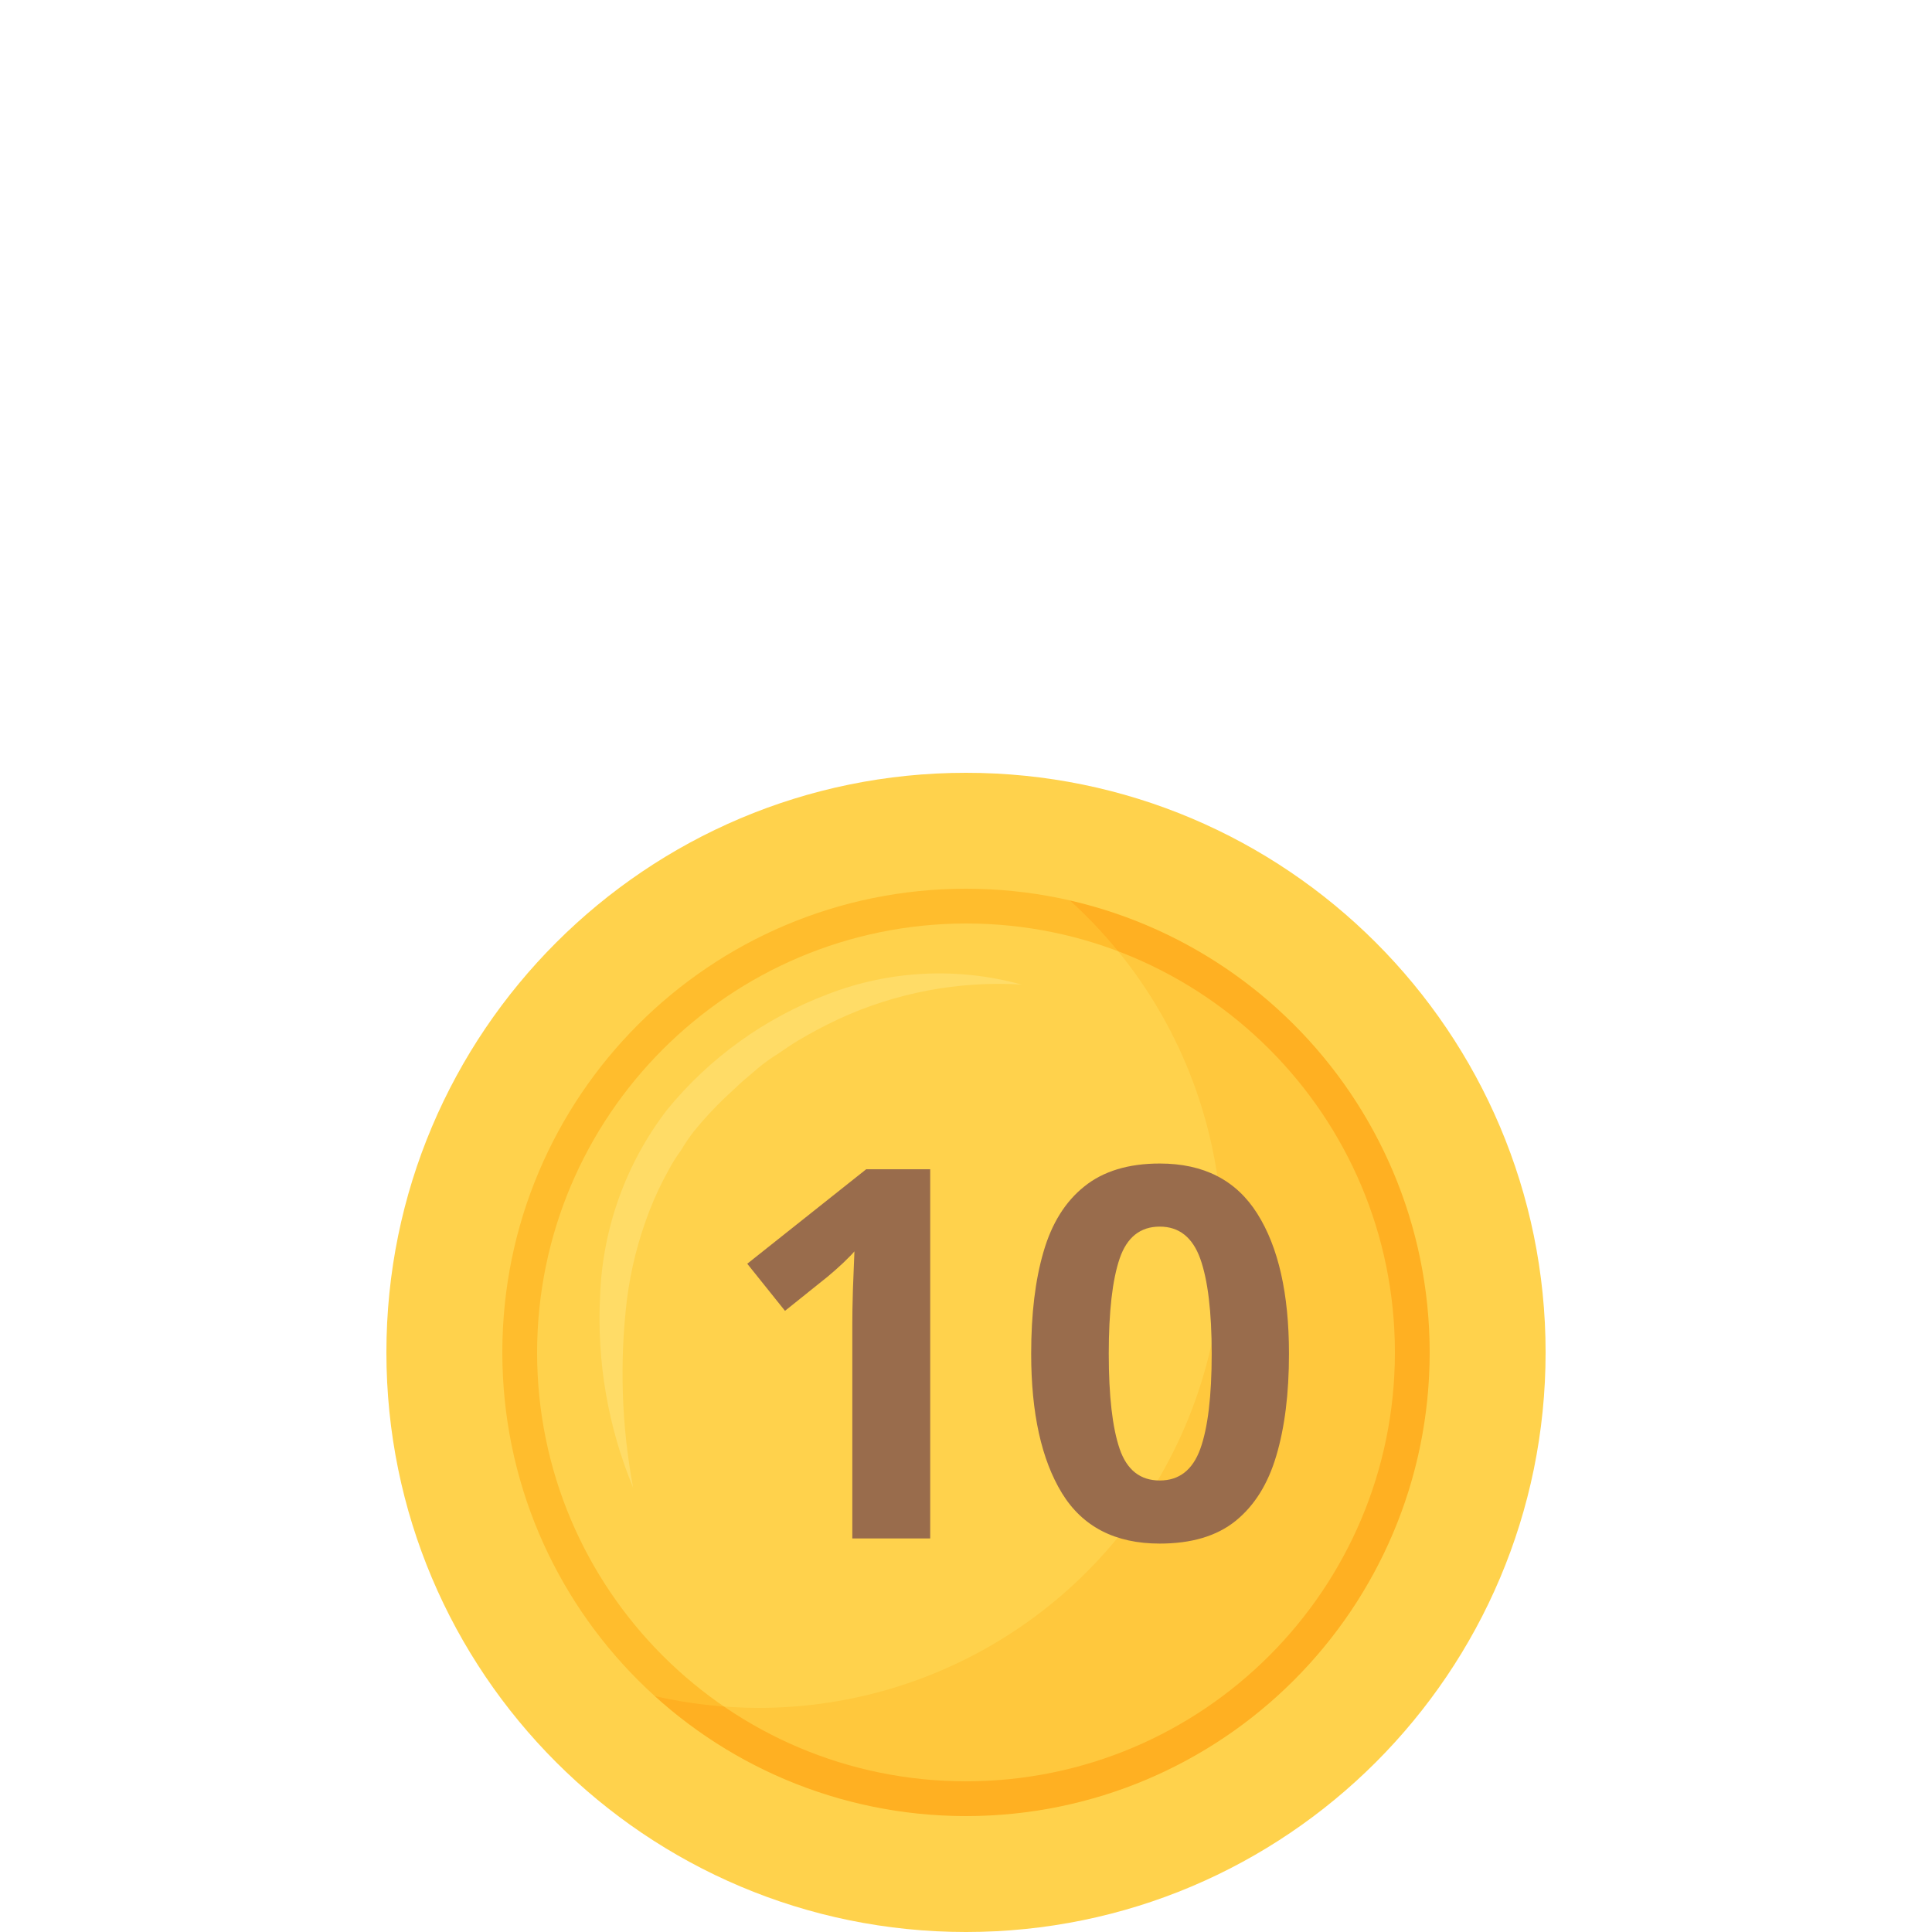
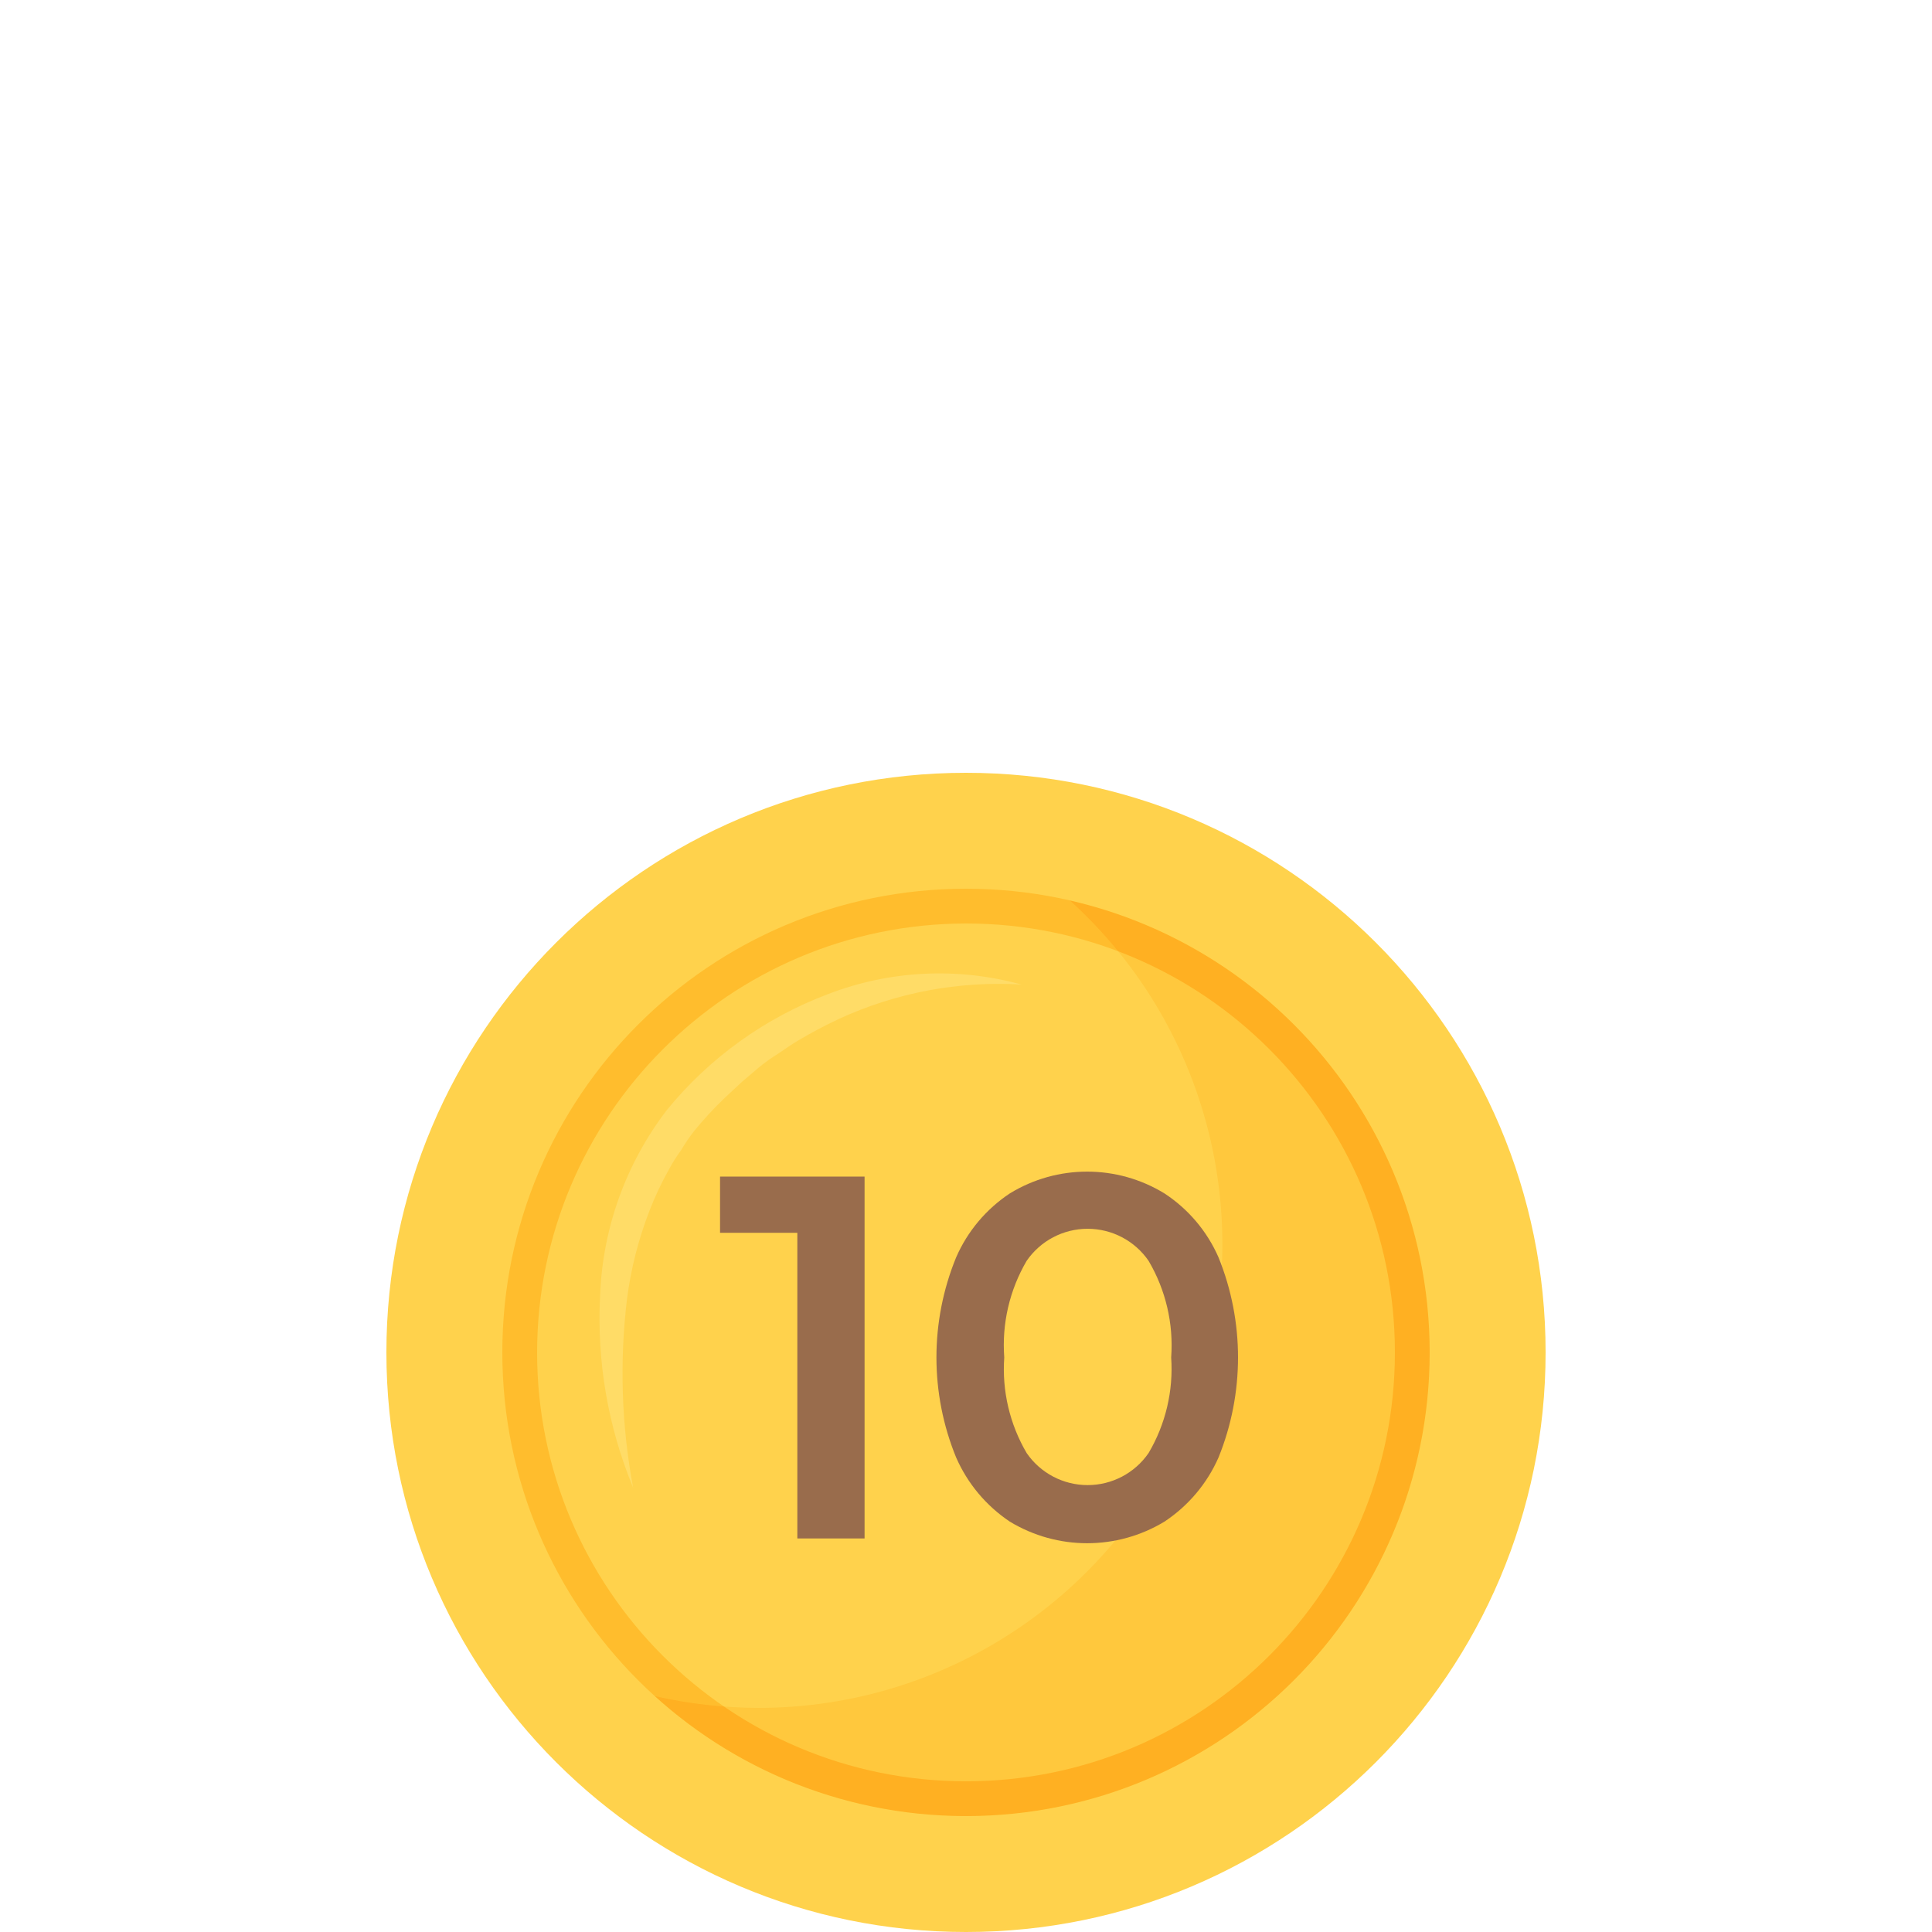
<svg xmlns="http://www.w3.org/2000/svg" viewBox="0 0 100 100">
  <defs>
-     <style>.cls-1{isolation:isolate;}.cls-2{fill:#ffd24c;}.cls-3,.cls-7{fill:#373737;}.cls-3,.cls-4{opacity:0.5;}.cls-3,.cls-4,.cls-6{mix-blend-mode:soft-light;}.cls-5{fill:#ededed;}.cls-8{font-size:26.76px;fill:#996c4c;font-family:Montserrat-SemiBold, Montserrat;font-weight:600;}.cls-9{fill:none;}</style>
+     <style>.cls-1{isolation:isolate;}.cls-2{fill:#ffd24c;}.cls-3,.cls-7{fill:#373737;}.cls-3,.cls-4{opacity:0.5;}.cls-3,.cls-4,.cls-6{mix-blend-mode:soft-light;}.cls-5{fill:#ededed;}.cls-8{fill:#996c4c;}.cls-9{fill:none;}</style>
  </defs>
  <g class="cls-1">
    <g id="Layer_2" data-name="Layer 2">
      <g id="Игра">
        <g id="Монета_-_10" data-name="Монета - 10">
          <circle class="cls-2" cx="50" cy="70" r="30" />
          <path class="cls-3" d="M55.38,46.61A24,24,0,0,1,39.27,88.4a24.44,24.44,0,0,1-5.38-.61A24,24,0,1,0,55.38,46.61Z" />
          <g class="cls-4">
            <path class="cls-5" d="M32.77,77a22.84,22.84,0,0,1-1.71-9.9,16.8,16.8,0,0,1,3.46-9.65,19.75,19.75,0,0,1,8.35-6,16,16,0,0,1,10-.49,19.75,19.75,0,0,0-9.47,1.79,23.62,23.62,0,0,0-2.11,1.12c-.34.2-.67.44-1,.66a9.13,9.13,0,0,0-1,.71L38.4,56l-.87.81a18.52,18.52,0,0,0-1.6,1.73,9.11,9.11,0,0,0-.68,1,7.89,7.89,0,0,0-.63,1,16.41,16.41,0,0,0-1,2.12,19.5,19.5,0,0,0-1.17,4.61A32.15,32.15,0,0,0,32.77,77Z" />
          </g>
          <g class="cls-6">
            <path class="cls-7" d="M50,47.8A22.2,22.2,0,1,1,27.8,70,22.23,22.23,0,0,1,50,47.8M50,46A24,24,0,1,0,74,70,24,24,0,0,0,50,46Z" />
          </g>
-           <text class="cls-8" transform="translate(37.1 79.63)">10</text>
+           <path class="cls-8" d="M44.75,60.9V79.63H41.27V63.81h-4V60.9Z" />
+           <path class="cls-8" d="M52.27,78.76a7.71,7.71,0,0,1-2.78-3.32,13.66,13.66,0,0,1,0-10.36,7.62,7.62,0,0,1,2.78-3.31,7.66,7.66,0,0,1,8,0,7.59,7.59,0,0,1,2.8,3.31,13.79,13.79,0,0,1,0,10.36,7.68,7.68,0,0,1-2.8,3.32,7.72,7.72,0,0,1-8,0Zm7.18-3.55a8.57,8.57,0,0,0,1.17-4.95,8.61,8.61,0,0,0-1.17-5,3.83,3.83,0,0,0-6.31,0,8.62,8.62,0,0,0-1.16,5,8.58,8.58,0,0,0,1.16,4.95,3.83,3.83,0,0,0,6.31,0Z" />
        </g>
        <rect class="cls-9" width="100" height="100" />
      </g>
    </g>
  </g>
</svg>
